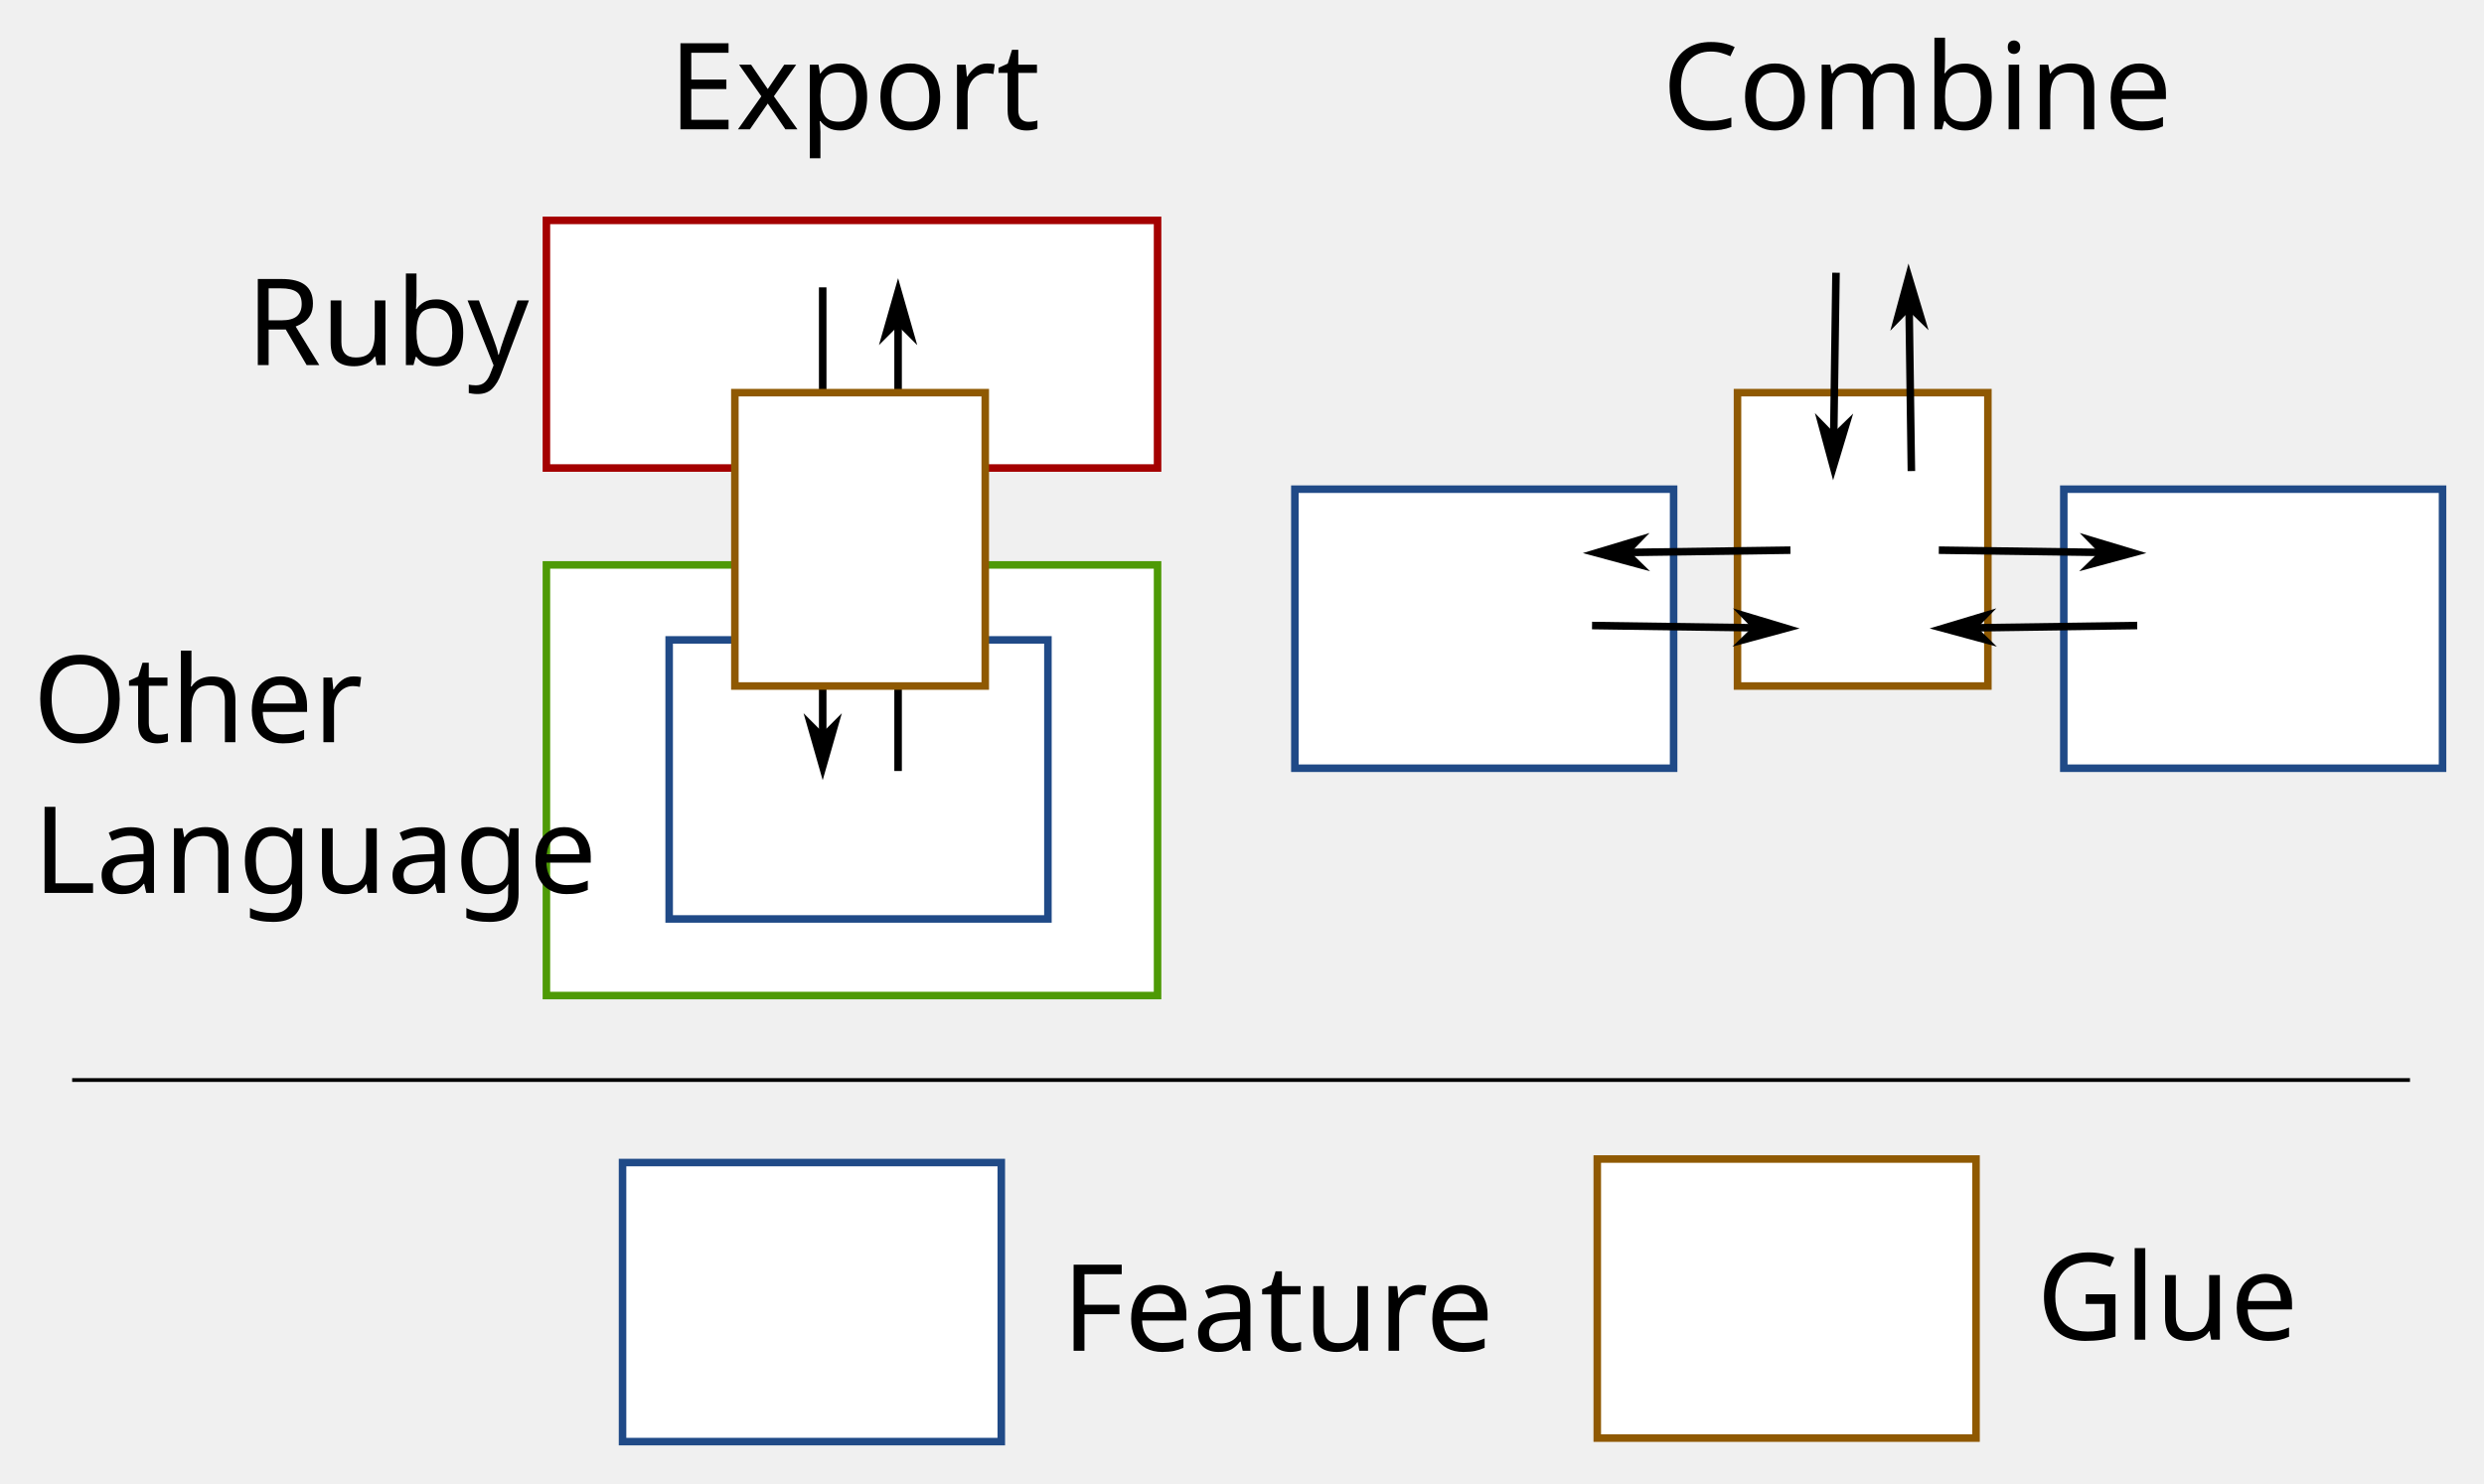
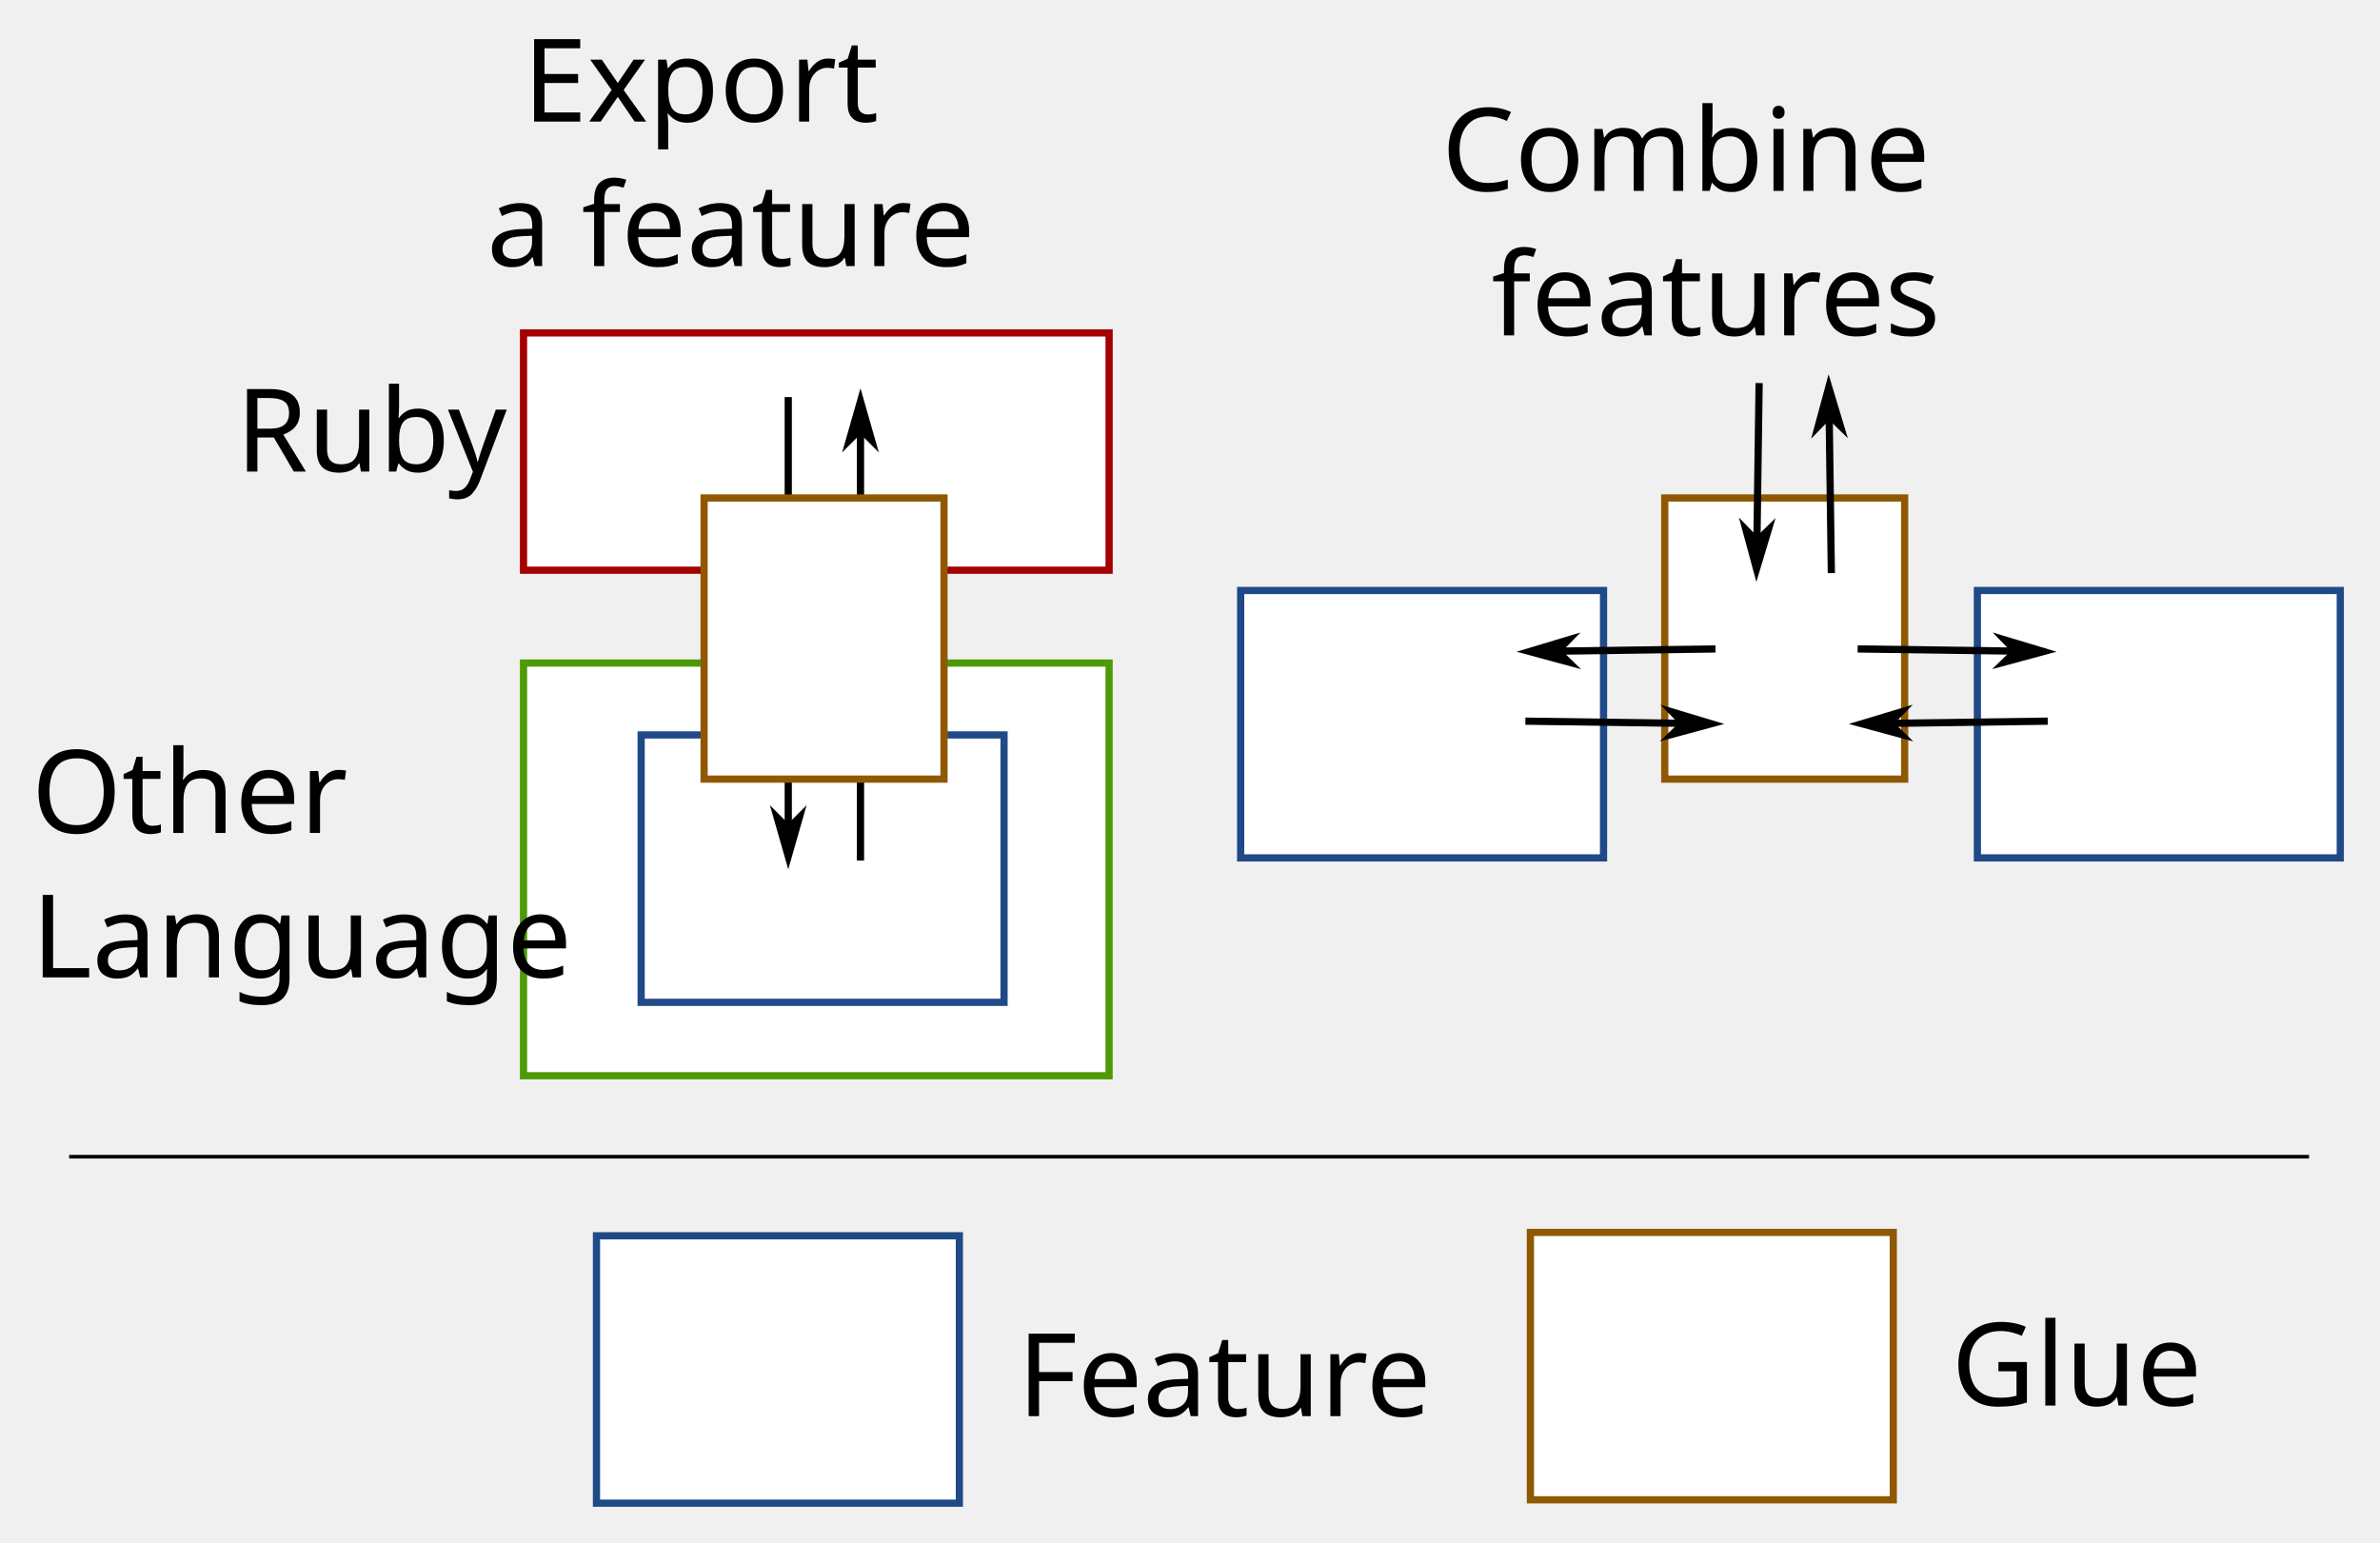
- <svg xmlns="http://www.w3.org/2000/svg" width="659.015" height="393.575" id="svg2" version="1.1">
+ <svg xmlns="http://www.w3.org/2000/svg" width="659.015" height="427.28" id="svg2" version="1.1">
  <defs id="defs4">
    <marker orient="auto" refY="0" refX="0" id="Arrow1Mend" style="overflow:visible">
      <path id="path3814" d="M 0,0 5,-5 -12.5,0 5,5 0,0 z" style="fill-rule:evenodd;stroke:#000000;stroke-width:1pt" transform="matrix(-0.4,0,0,-0.4,-4,0)" />
    </marker>
  </defs>
-   <g id="layer1" transform="translate(47.10579,-150.3037)">
+   <g id="layer1" transform="translate(47.10579,-116.5986)">
    <rect style="color:#000000;fill:#ffffff;fill-opacity:1;fill-rule:nonzero;stroke:#204a87;stroke-width:2;stroke-linecap:butt;stroke-linejoin:miter;stroke-miterlimit:4;stroke-opacity:1;stroke-dasharray:none;stroke-dashoffset:0;marker:none;visibility:visible;display:inline;overflow:visible;enable-background:accumulate" id="rect2985" width="100.483" height="74.054" x="118.058" y="458.824" />
    <text xml:space="preserve" style="font-size:32px;font-style:normal;font-variant:normal;font-weight:normal;font-stretch:normal;line-height:125%;letter-spacing:0px;word-spacing:0px;fill:#000000;fill-opacity:1;stroke:none;font-family:Sans;-inkscape-font-specification:Sans" x="234.619" y="508.778" id="text3755">
      <tspan id="tspan3757" x="234.619" y="508.778">Feature</tspan>
    </text>
    <rect style="color:#000000;fill:#ffffff;fill-opacity:1;fill-rule:nonzero;stroke:#4e9a06;stroke-width:2;stroke-linecap:butt;stroke-linejoin:miter;stroke-miterlimit:4;stroke-opacity:1;stroke-dasharray:none;stroke-dashoffset:0;marker:none;visibility:visible;display:inline;overflow:visible;enable-background:accumulate" id="rect3787" width="162.143" height="114.286" x="97.857" y="300.219" />
    <rect y="320.123" x="130.427" height="74.054" width="100.483" id="rect3772" style="color:#000000;fill:#ffffff;fill-opacity:1;fill-rule:nonzero;stroke:#204a87;stroke-width:2;stroke-linecap:butt;stroke-linejoin:miter;stroke-miterlimit:4;stroke-opacity:1;stroke-dasharray:none;stroke-dashoffset:0;marker:none;visibility:visible;display:inline;overflow:visible;enable-background:accumulate" />
    <rect y="208.791" x="97.857" height="65.714" width="162.143" id="rect3789" style="color:#000000;fill:#ffffff;fill-opacity:1;fill-rule:nonzero;stroke:#a40000;stroke-width:2;stroke-linecap:butt;stroke-linejoin:miter;stroke-miterlimit:4;stroke-opacity:1;stroke-dasharray:none;stroke-dashoffset:0;marker:none;visibility:visible;display:inline;overflow:visible;enable-background:accumulate" />
-     <text xml:space="preserve" style="font-size:32px;font-style:normal;font-variant:normal;font-weight:normal;font-stretch:normal;line-height:125%;letter-spacing:0px;word-spacing:0px;fill:#000000;fill-opacity:1;stroke:none;font-family:Sans;-inkscape-font-specification:Sans" x="130.31" y="184.624" id="text3793">
-       <tspan id="tspan3795" x="130.31" y="184.624">Export</tspan>
+     <text xml:space="preserve" style="font-size:32px;font-style:normal;font-variant:normal;font-weight:normal;font-stretch:normal;text-align:center;line-height:125%;letter-spacing:0px;word-spacing:0px;text-anchor:middle;fill:#000000;fill-opacity:1;stroke:none;font-family:Sans;-inkscape-font-specification:Sans" x="176.066" y="150.279" id="text3793">
+       <tspan id="tspan3795" x="176.066" y="150.279">Export</tspan>
+       <tspan x="176.066" y="190.279" id="tspan5969">a feature</tspan>
    </text>
    <path style="fill:none;stroke:#000000;stroke-width:2;stroke-linecap:butt;stroke-linejoin:miter;stroke-miterlimit:4;stroke-opacity:1;stroke-dasharray:none;marker-end:url(#Arrow1Mend)" d="m 171.16,226.562 0,126.851" id="path3797" />
    <path id="path4440" d="m 191.16,354.914 0,-126.851" style="fill:none;stroke:#000000;stroke-width:2;stroke-linecap:butt;stroke-linejoin:miter;stroke-miterlimit:4;stroke-opacity:1;stroke-dasharray:none;marker-end:url(#Arrow1Mend)" />
    <rect style="color:#000000;fill:#ffffff;fill-opacity:1;fill-rule:nonzero;stroke:#8f5902;stroke-width:2;stroke-linecap:butt;stroke-linejoin:miter;stroke-miterlimit:4;stroke-opacity:1;stroke-dasharray:none;stroke-dashoffset:0;marker:none;visibility:visible;display:inline;overflow:visible;enable-background:accumulate" id="rect3791" width="66.429" height="77.857" x="147.857" y="254.505" />
    <rect y="457.89" x="376.657" height="74.054" width="100.483" id="rect4455" style="color:#000000;fill:#ffffff;fill-opacity:1;fill-rule:nonzero;stroke:#8f5902;stroke-width:2;stroke-linecap:butt;stroke-linejoin:miter;stroke-miterlimit:4;stroke-opacity:1;stroke-dasharray:none;stroke-dashoffset:0;marker:none;visibility:visible;display:inline;overflow:visible;enable-background:accumulate" />
    <text id="text4457" y="505.844" x="493.218" style="font-size:32px;font-style:normal;font-variant:normal;font-weight:normal;font-stretch:normal;line-height:125%;letter-spacing:0px;word-spacing:0px;fill:#000000;fill-opacity:1;stroke:none;font-family:Sans;-inkscape-font-specification:Sans" xml:space="preserve">
      <tspan y="505.844" x="493.218" id="tspan4459">Glue</tspan>
    </text>
    <text xml:space="preserve" style="font-size:32px;font-style:normal;font-variant:normal;font-weight:normal;font-stretch:normal;line-height:125%;letter-spacing:0px;word-spacing:0px;fill:#000000;fill-opacity:1;stroke:none;font-family:Sans;-inkscape-font-specification:Sans" x="18.183" y="247.19" id="text4461">
      <tspan id="tspan4463" x="18.183" y="247.19">Ruby</tspan>
    </text>
    <text xml:space="preserve" style="font-size:32px;font-style:normal;font-variant:normal;font-weight:normal;font-stretch:normal;line-height:125%;letter-spacing:0px;word-spacing:0px;fill:#000000;fill-opacity:1;stroke:none;font-family:Sans;-inkscape-font-specification:Sans" x="-38.386" y="347.276" id="text4465">
      <tspan id="tspan4467" x="-38.386" y="347.276">Other</tspan>
      <tspan x="-38.386" y="387.276" id="tspan3106">Language</tspan>
    </text>
    <rect style="color:#000000;fill:#ffffff;fill-opacity:1;fill-rule:nonzero;stroke:#204a87;stroke-width:2;stroke-linecap:butt;stroke-linejoin:miter;stroke-miterlimit:4;stroke-opacity:1;stroke-dasharray:none;stroke-dashoffset:0;marker:none;visibility:visible;display:inline;overflow:visible;enable-background:accumulate" id="rect3017" width="100.483" height="74.054" x="296.427" y="280.123" />
    <rect y="280.123" x="500.427" height="74.054" width="100.483" id="rect3019" style="color:#000000;fill:#ffffff;fill-opacity:1;fill-rule:nonzero;stroke:#204a87;stroke-width:2;stroke-linecap:butt;stroke-linejoin:miter;stroke-miterlimit:4;stroke-opacity:1;stroke-dasharray:none;stroke-dashoffset:0;marker:none;visibility:visible;display:inline;overflow:visible;enable-background:accumulate" />
-     <text id="text3021" y="184.624" x="393.881" style="font-size:32px;font-style:normal;font-variant:normal;font-weight:normal;font-stretch:normal;line-height:125%;letter-spacing:0px;word-spacing:0px;fill:#000000;fill-opacity:1;stroke:none;font-family:Sans;-inkscape-font-specification:Sans" xml:space="preserve">
-       <tspan y="184.624" x="393.881" id="tspan3025">Combine</tspan>
+     <text id="text3021" y="169.471" x="448.81" style="font-size:32px;font-style:normal;font-variant:normal;font-weight:normal;font-stretch:normal;text-align:center;line-height:125%;letter-spacing:0px;word-spacing:0px;text-anchor:middle;fill:#000000;fill-opacity:1;stroke:none;font-family:Sans;-inkscape-font-specification:Sans" xml:space="preserve">
+       <tspan y="169.471" x="448.81" id="tspan3025">Combine</tspan>
+       <tspan y="209.471" x="448.81" id="tspan5971">features</tspan>
    </text>
    <rect y="254.505" x="413.857" height="77.857" width="66.429" id="rect3063" style="color:#000000;fill:#ffffff;fill-opacity:1;fill-rule:nonzero;stroke:#8f5902;stroke-width:2;stroke-linecap:butt;stroke-linejoin:miter;stroke-miterlimit:4;stroke-opacity:1;stroke-dasharray:none;stroke-dashoffset:0;marker:none;visibility:visible;display:inline;overflow:visible;enable-background:accumulate" />
    <path style="fill:none;stroke:#000000;stroke-width:2;stroke-linecap:butt;stroke-linejoin:miter;stroke-miterlimit:4;stroke-opacity:1;stroke-dasharray:none;marker-end:url(#Arrow1Mend)" d="m 427.907,296.309 -51.137,0.714" id="path3046" />
    <path id="path3076" d="m 375.27,316.309 51.137,0.714" style="fill:none;stroke:#000000;stroke-width:2;stroke-linecap:butt;stroke-linejoin:miter;stroke-miterlimit:4;stroke-opacity:1;stroke-dasharray:none;marker-end:url(#Arrow1Mend)" />
    <path id="path3078" d="m 467.27,296.309 51.137,0.714" style="fill:none;stroke:#000000;stroke-width:2;stroke-linecap:butt;stroke-linejoin:miter;stroke-miterlimit:4;stroke-opacity:1;stroke-dasharray:none;marker-end:url(#Arrow1Mend)" />
    <path style="fill:none;stroke:#000000;stroke-width:2;stroke-linecap:butt;stroke-linejoin:miter;stroke-miterlimit:4;stroke-opacity:1;stroke-dasharray:none;marker-end:url(#Arrow1Mend)" d="m 519.907,316.309 -51.137,0.714" id="path3080" />
    <path id="path3100" d="m 459.992,275.317 -0.714,-51.137" style="fill:none;stroke:#000000;stroke-width:2;stroke-linecap:butt;stroke-linejoin:miter;stroke-miterlimit:4;stroke-opacity:1;stroke-dasharray:none;marker-end:url(#Arrow1Mend)" />
    <path style="fill:none;stroke:#000000;stroke-width:2;stroke-linecap:butt;stroke-linejoin:miter;stroke-miterlimit:4;stroke-opacity:1;stroke-dasharray:none;marker-end:url(#Arrow1Mend)" d="m 439.992,222.681 -0.714,51.137" id="path3102" />
    <path style="fill:none;stroke:#000000;stroke-width:1px;stroke-linecap:butt;stroke-linejoin:miter;stroke-opacity:1" d="m -38.386,286.62 620.234,0" id="path3104" transform="translate(10.42275,150.3037)" />
  </g>
</svg>
